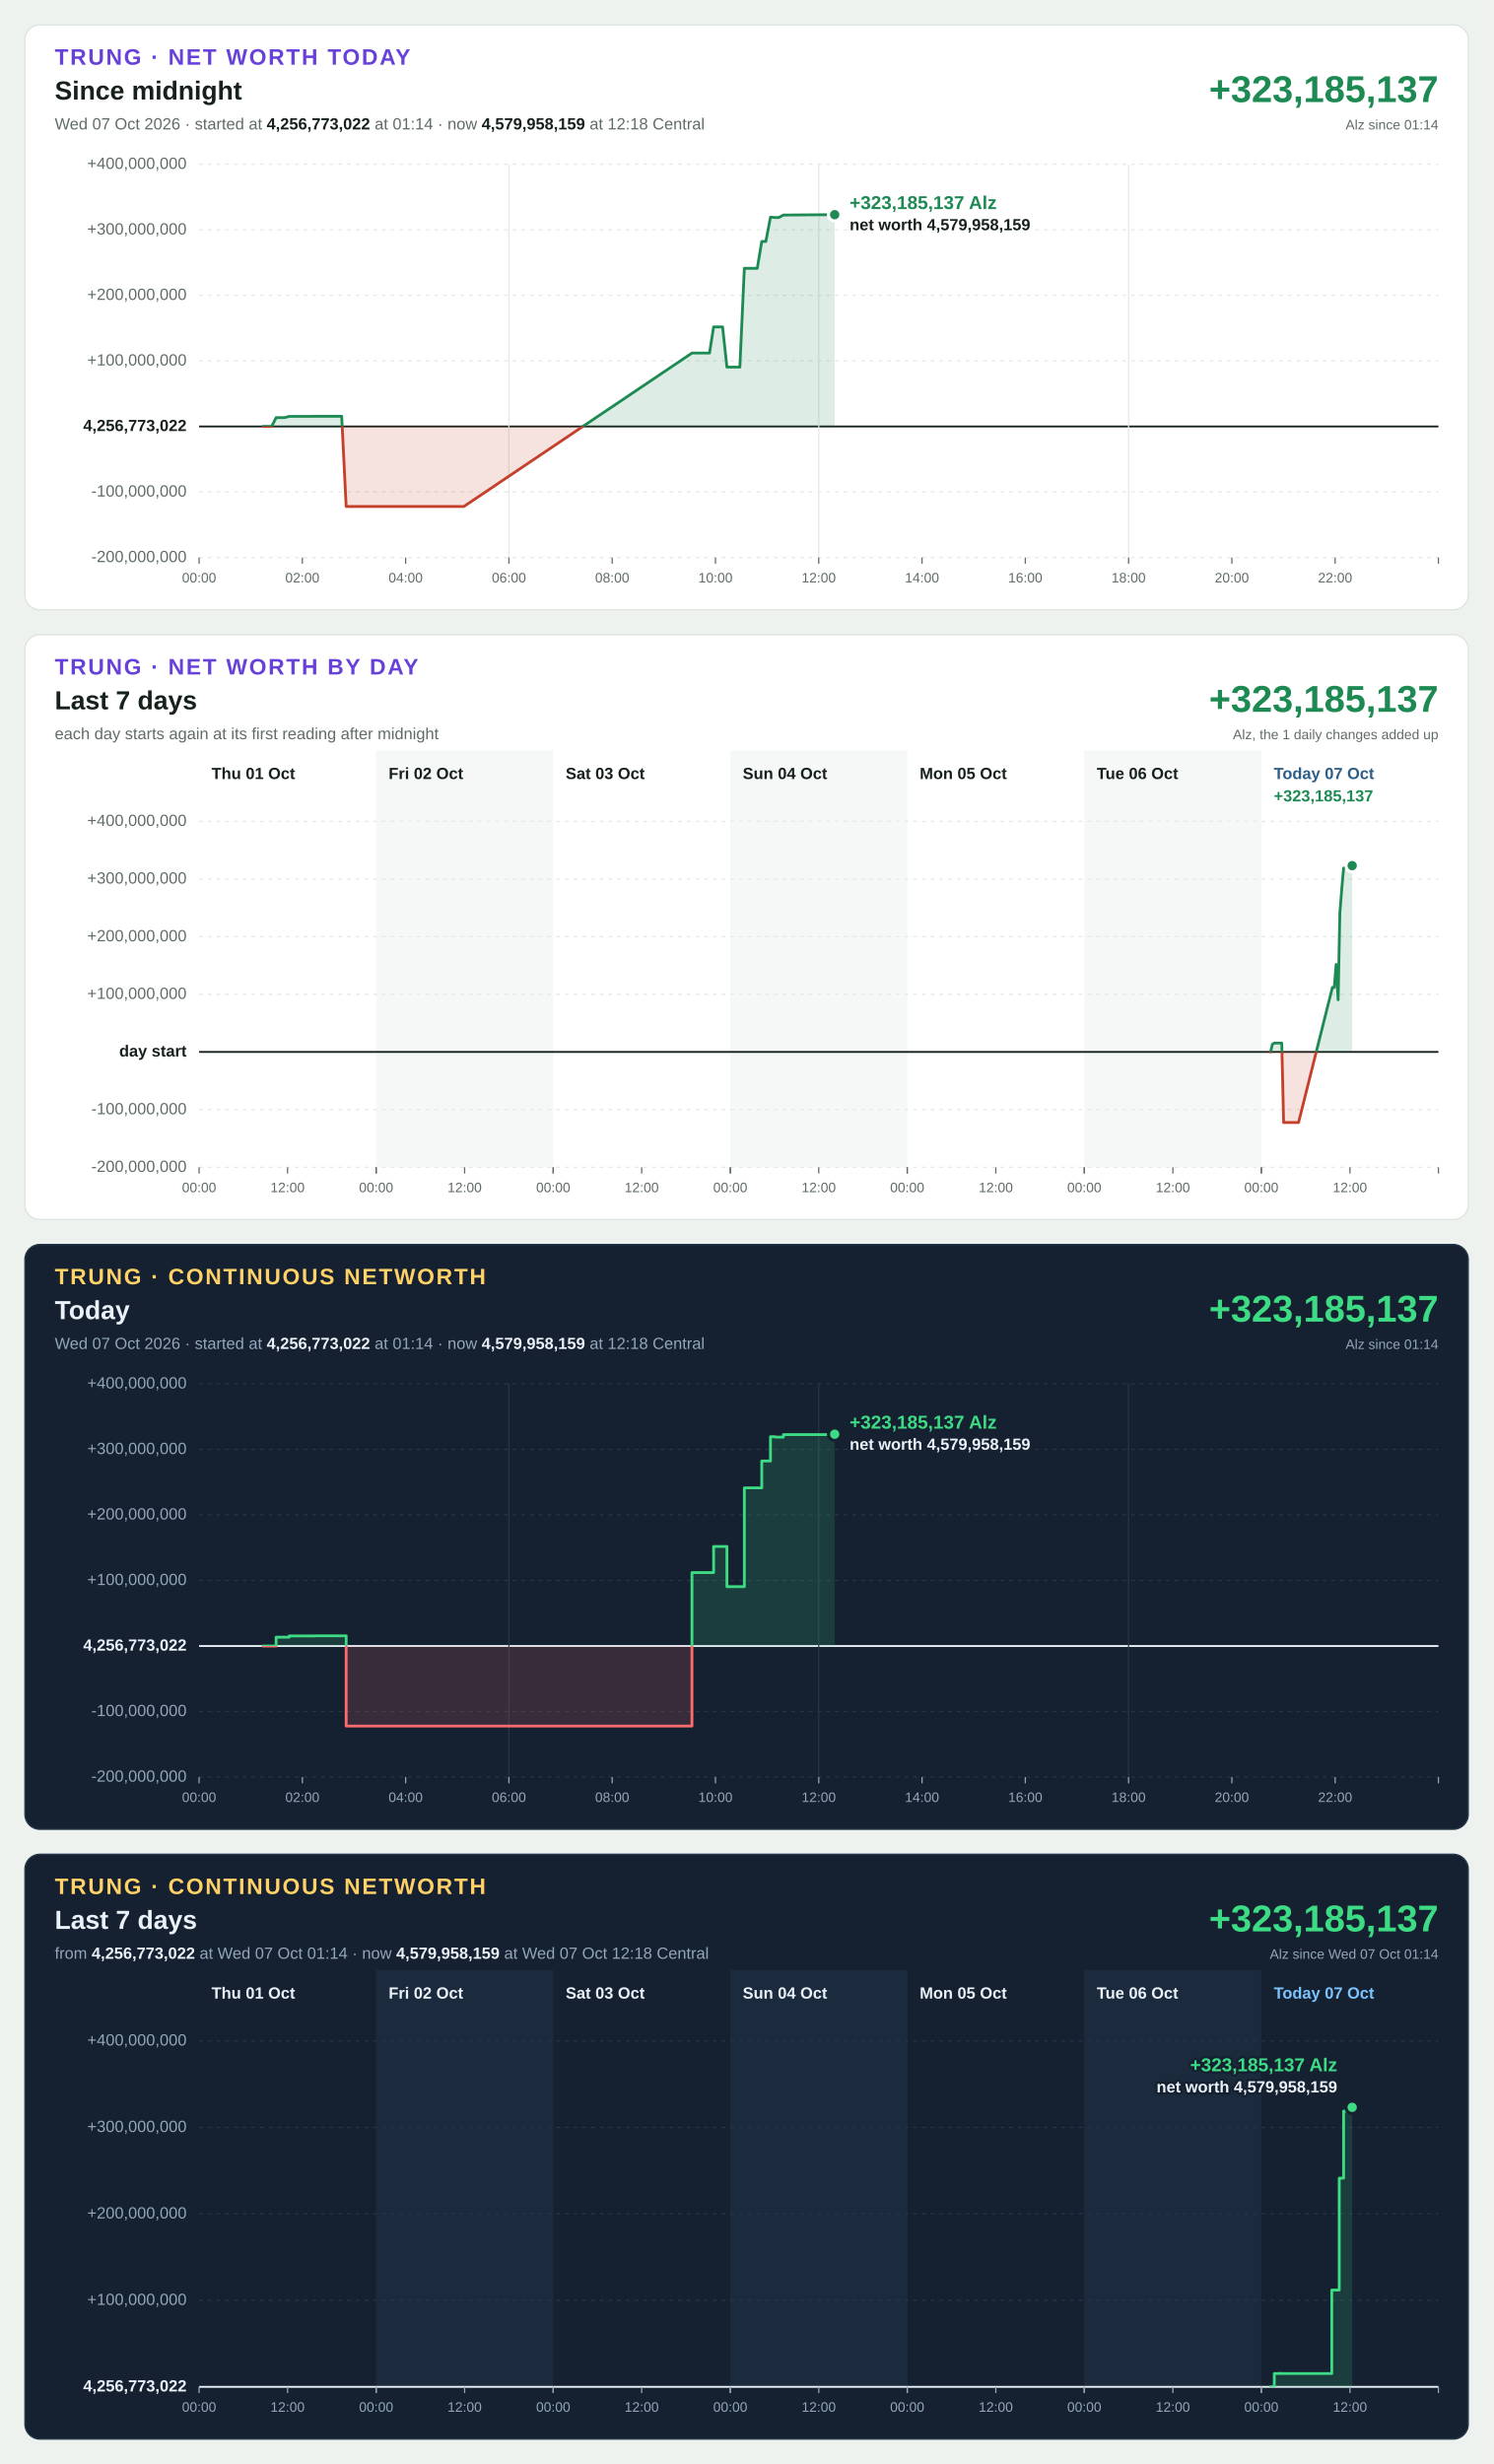
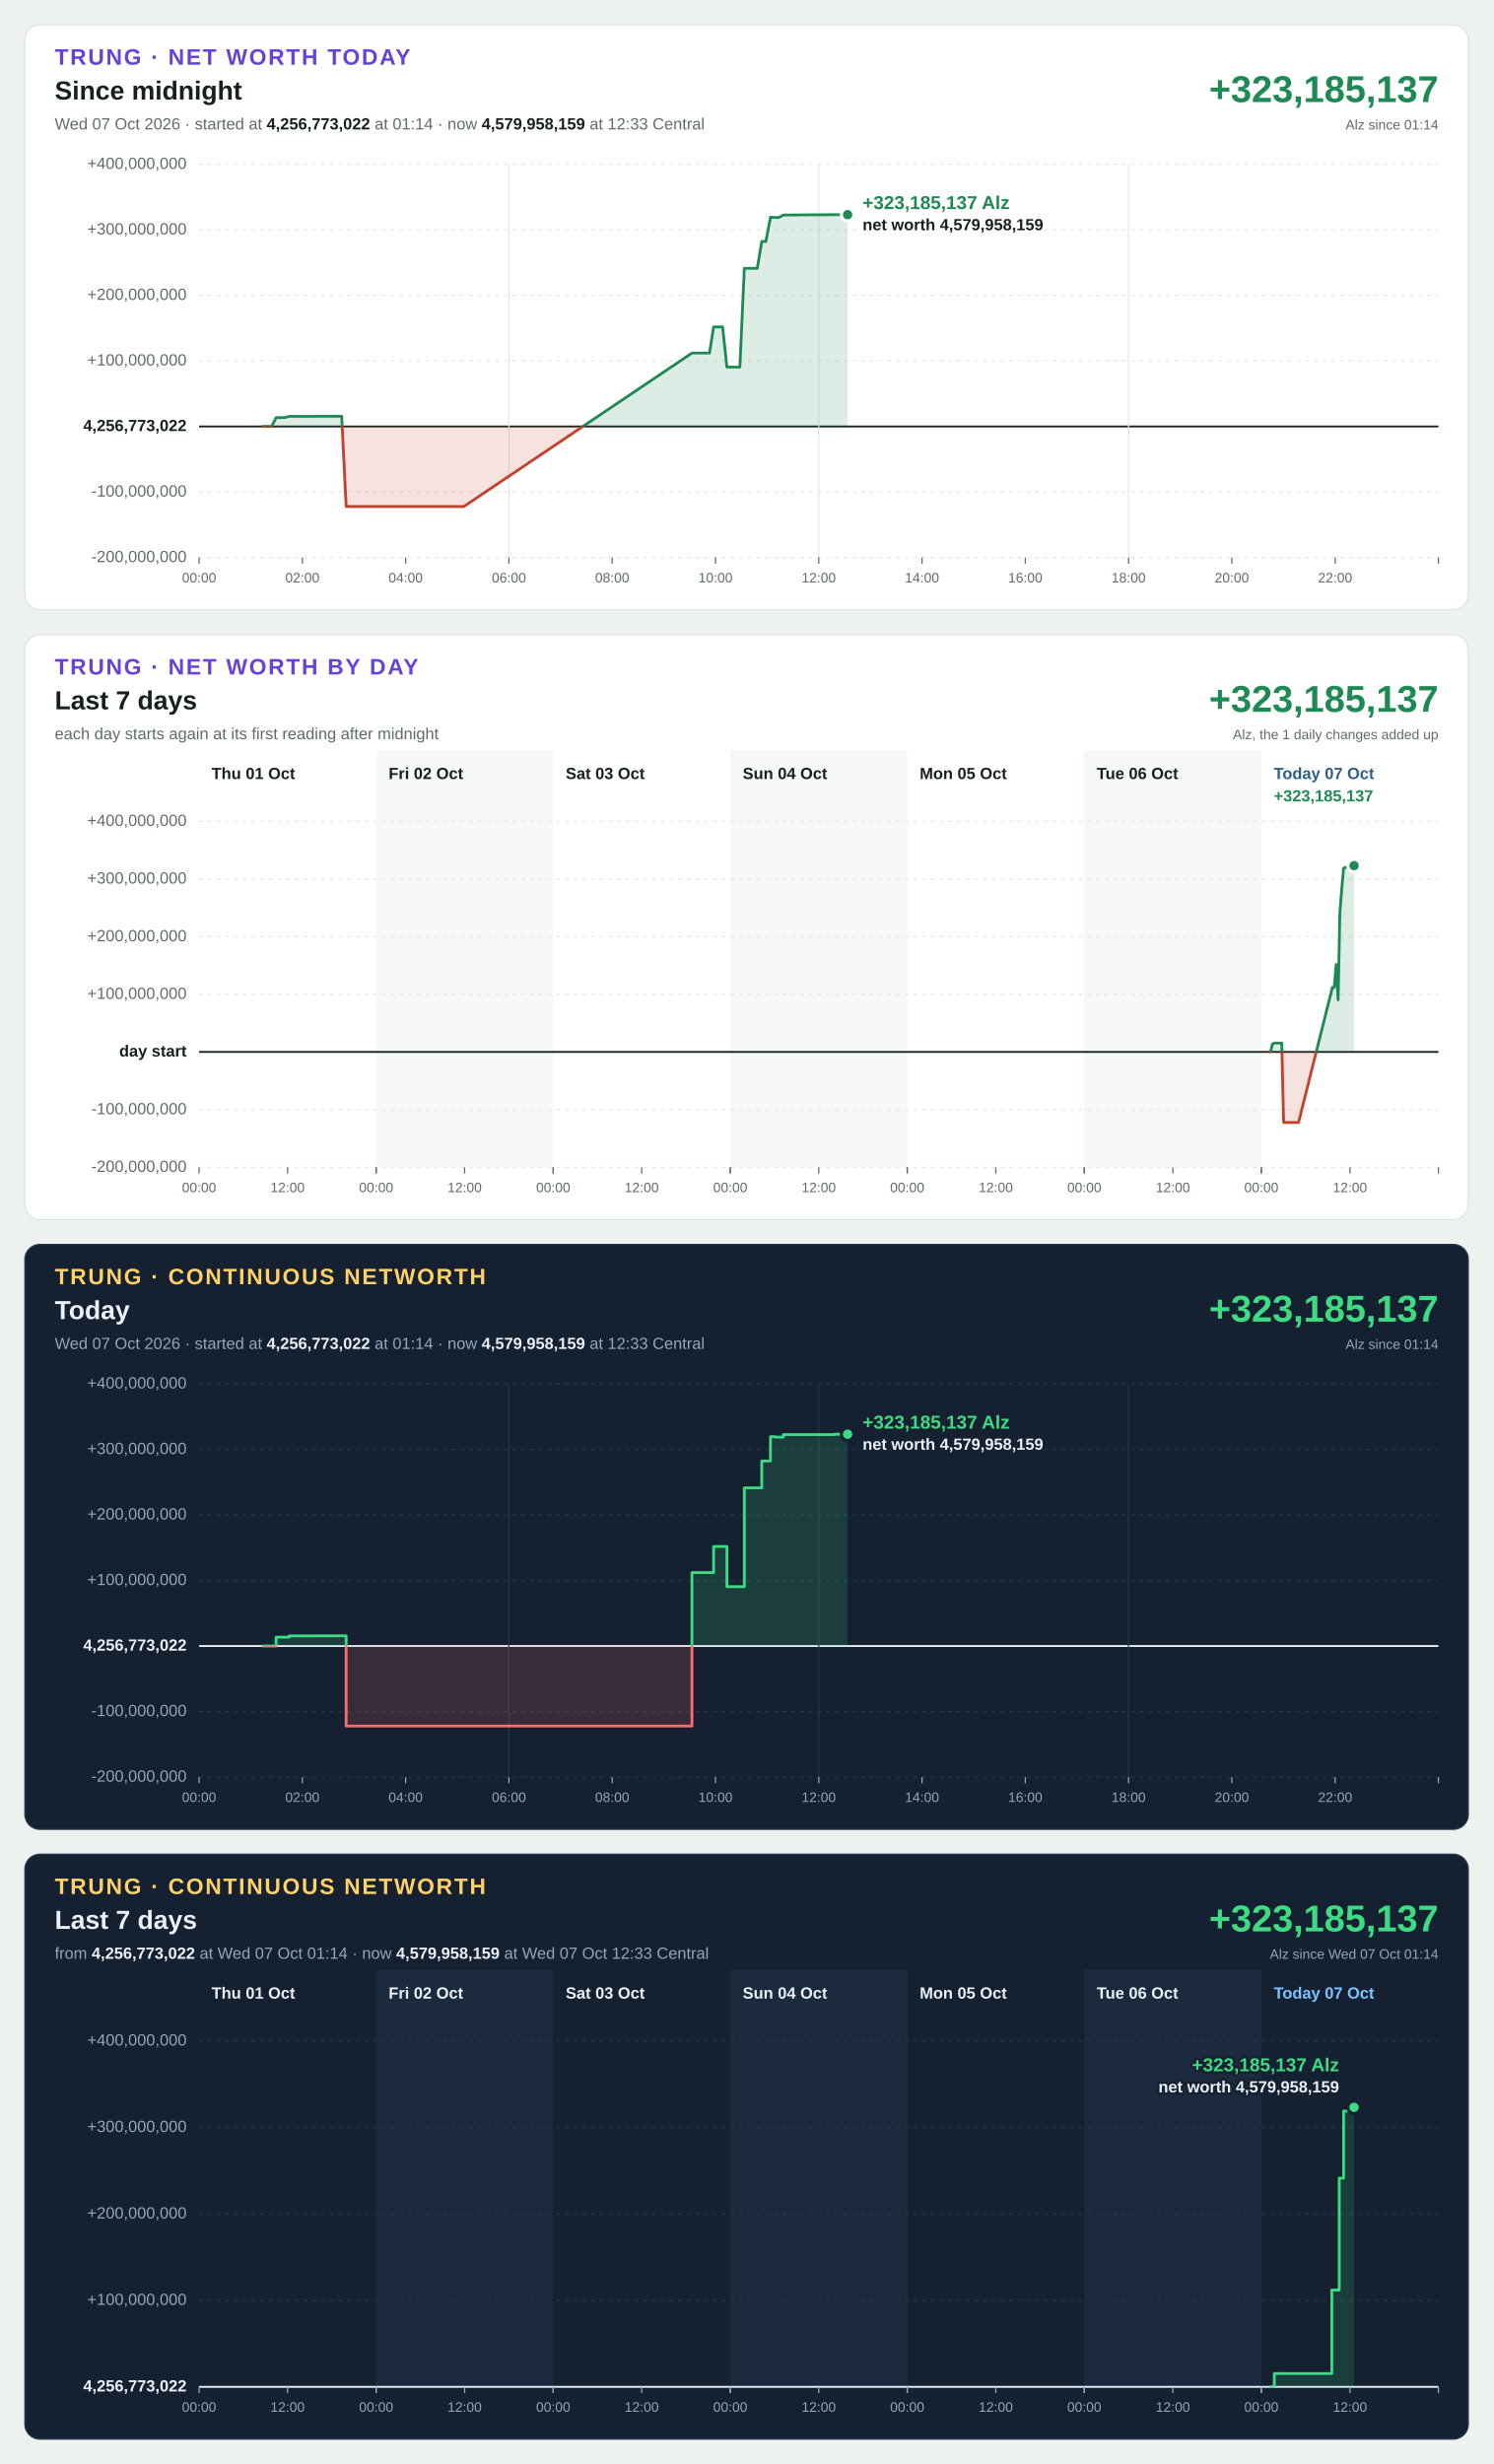
<svg xmlns="http://www.w3.org/2000/svg" width="1200" height="1980" viewBox="0 0 1200 1980" font-family="Segoe UI, Helvetica Neue, Arial, sans-serif" font-size="13" style="font-variant-numeric: tabular-nums">
  <rect width="1200" height="1980" fill="#eef2ef" />
  <g transform="translate(20,20)">
    <rect width="1160" height="470" rx="12" fill="#ffffff" stroke="#dbe3de" />
    <text x="24" y="32" font-size="18" font-weight="700" letter-spacing="1.4" fill="#6741d9">TRUNG · NET WORTH TODAY</text>
    <text x="24" y="60" font-size="21" font-weight="700" fill="#16211b">Since midnight</text>
-     <text x="24" y="84" fill="#5f6b65">Wed 07 Oct 2026 · started at <tspan font-weight="700" fill="#16211b">4,256,773,022</tspan> at 01:14 · now <tspan font-weight="700" fill="#16211b">4,579,958,159</tspan> at 12:18 Central</text>
+     <text x="24" y="84" fill="#5f6b65">Wed 07 Oct 2026 · started at <tspan font-weight="700" fill="#16211b">4,256,773,022</tspan> at 01:14 · now <tspan font-weight="700" fill="#16211b">4,579,958,159</tspan> at 12:33 Central</text>
    <text x="1136" y="62" font-size="30" font-weight="700" text-anchor="end" fill="#1d8a53">+323,185,137</text>
    <text x="1136" y="84" font-size="11" text-anchor="end" fill="#5f6b65">Alz since 01:14</text>
    <line x1="140" x2="1136" y1="428.0" y2="428.0" stroke="#e3e9e5" stroke-width="1" stroke-dasharray="3 4" />
    <text x="130" y="428.0" text-anchor="end" dominant-baseline="middle" font-weight="400" fill="#5f6b65">-200,000,000</text>
    <line x1="140" x2="1136" y1="375.3" y2="375.3" stroke="#e3e9e5" stroke-width="1" stroke-dasharray="3 4" />
    <text x="130" y="375.3" text-anchor="end" dominant-baseline="middle" font-weight="400" fill="#5f6b65">-100,000,000</text>
    <line x1="140" x2="1136" y1="322.7" y2="322.7" stroke="#16211b" stroke-width="1.5" />
    <text x="130" y="322.7" text-anchor="end" dominant-baseline="middle" font-weight="700" fill="#16211b">4,256,773,022</text>
    <line x1="140" x2="1136" y1="270.0" y2="270.0" stroke="#e3e9e5" stroke-width="1" stroke-dasharray="3 4" />
    <text x="130" y="270.0" text-anchor="end" dominant-baseline="middle" font-weight="400" fill="#5f6b65">+100,000,000</text>
    <line x1="140" x2="1136" y1="217.3" y2="217.3" stroke="#e3e9e5" stroke-width="1" stroke-dasharray="3 4" />
    <text x="130" y="217.3" text-anchor="end" dominant-baseline="middle" font-weight="400" fill="#5f6b65">+200,000,000</text>
    <line x1="140" x2="1136" y1="164.7" y2="164.7" stroke="#e3e9e5" stroke-width="1" stroke-dasharray="3 4" />
    <text x="130" y="164.7" text-anchor="end" dominant-baseline="middle" font-weight="400" fill="#5f6b65">+300,000,000</text>
    <line x1="140" x2="1136" y1="112.0" y2="112.0" stroke="#e3e9e5" stroke-width="1" stroke-dasharray="3 4" />
    <text x="130" y="112.0" text-anchor="end" dominant-baseline="middle" font-weight="400" fill="#5f6b65">+400,000,000</text>
    <line x1="140.0" x2="140.0" y1="428" y2="433" stroke="#5f6b65" stroke-width="1" />
    <text x="140.0" y="448" font-size="11" text-anchor="middle" fill="#5f6b65">00:00</text>
    <line x1="223.0" x2="223.0" y1="428" y2="433" stroke="#5f6b65" stroke-width="1" />
    <text x="223.0" y="448" font-size="11" text-anchor="middle" fill="#5f6b65">02:00</text>
    <line x1="306.0" x2="306.0" y1="428" y2="433" stroke="#5f6b65" stroke-width="1" />
    <text x="306.0" y="448" font-size="11" text-anchor="middle" fill="#5f6b65">04:00</text>
    <line x1="389.0" x2="389.0" y1="112" y2="428" stroke="#e3e9e5" stroke-width="1" />
    <line x1="389.0" x2="389.0" y1="428" y2="433" stroke="#5f6b65" stroke-width="1" />
    <text x="389.0" y="448" font-size="11" text-anchor="middle" fill="#5f6b65">06:00</text>
    <line x1="472.0" x2="472.0" y1="428" y2="433" stroke="#5f6b65" stroke-width="1" />
    <text x="472.0" y="448" font-size="11" text-anchor="middle" fill="#5f6b65">08:00</text>
    <line x1="555.0" x2="555.0" y1="428" y2="433" stroke="#5f6b65" stroke-width="1" />
    <text x="555.0" y="448" font-size="11" text-anchor="middle" fill="#5f6b65">10:00</text>
    <line x1="638.0" x2="638.0" y1="112" y2="428" stroke="#e3e9e5" stroke-width="1" />
    <line x1="638.0" x2="638.0" y1="428" y2="433" stroke="#5f6b65" stroke-width="1" />
    <text x="638.0" y="448" font-size="11" text-anchor="middle" fill="#5f6b65">12:00</text>
    <line x1="721.0" x2="721.0" y1="428" y2="433" stroke="#5f6b65" stroke-width="1" />
    <text x="721.0" y="448" font-size="11" text-anchor="middle" fill="#5f6b65">14:00</text>
    <line x1="804.0" x2="804.0" y1="428" y2="433" stroke="#5f6b65" stroke-width="1" />
    <text x="804.0" y="448" font-size="11" text-anchor="middle" fill="#5f6b65">16:00</text>
    <line x1="887.0" x2="887.0" y1="112" y2="428" stroke="#e3e9e5" stroke-width="1" />
    <line x1="887.0" x2="887.0" y1="428" y2="433" stroke="#5f6b65" stroke-width="1" />
    <text x="887.0" y="448" font-size="11" text-anchor="middle" fill="#5f6b65">18:00</text>
    <line x1="970.0" x2="970.0" y1="428" y2="433" stroke="#5f6b65" stroke-width="1" />
    <text x="970.0" y="448" font-size="11" text-anchor="middle" fill="#5f6b65">20:00</text>
    <line x1="1053.0" x2="1053.0" y1="428" y2="433" stroke="#5f6b65" stroke-width="1" />
    <text x="1053.0" y="448" font-size="11" text-anchor="middle" fill="#5f6b65">22:00</text>
    <line x1="1136.0" x2="1136.0" y1="428" y2="433" stroke="#5f6b65" stroke-width="1" />
    <defs>
-       <path id="shape-today" d="M191.4 322.7L191.4 322.7L194.9 322.7L198.3 322.7L201.9 315.6L205.5 315.6L208.8 315.6L212.4 314.6L216.0 314.6L219.4 314.6L223.0 314.6L226.7 314.6L229.8 314.6L233.4 314.5L237.0 314.5L240.4 314.5L244.1 314.5L247.7 314.5L250.9 314.5L254.6 314.5L258.2 387.0L261.3 387.0L265.0 387.0L268.7 387.0L271.9 387.0L275.4 387.0L279.0 387.0L282.4 387.0L286.2 387.0L289.8 387.0L293.0 387.0L296.7 387.0L300.3 387.0L303.5 387.0L307.2 387.0L310.8 387.0L314.0 387.0L317.7 387.0L321.3 387.0L324.5 387.0L328.0 387.0L331.7 387.0L335.2 387.0L338.9 387.0L342.5 387.0L345.7 387.0L349.2 387.0L352.8 387.0L536.1 263.7L539.7 263.7L543.0 263.7L546.6 263.7L550.2 263.7L553.5 242.7L557.2 242.7L560.7 242.7L564.2 275.0L567.9 275.0L571.5 275.0L574.6 275.0L578.2 195.6L581.8 195.6L585.0 195.6L588.6 195.6L592.2 174.0L595.5 174.0L599.2 154.5L602.8 154.8L605.9 154.8L609.6 152.8L650.8 152.5L650.8 322.7Z" />
-       <path id="line-today" d="M191.4 322.7L194.9 322.7L198.3 322.7L201.9 315.6L205.5 315.6L208.8 315.6L212.4 314.6L216.0 314.6L219.4 314.6L223.0 314.6L226.7 314.6L229.8 314.6L233.4 314.5L237.0 314.5L240.4 314.5L244.1 314.5L247.7 314.5L250.9 314.5L254.6 314.5L258.2 387.0L261.3 387.0L265.0 387.0L268.7 387.0L271.9 387.0L275.4 387.0L279.0 387.0L282.4 387.0L286.2 387.0L289.8 387.0L293.0 387.0L296.7 387.0L300.3 387.0L303.5 387.0L307.2 387.0L310.8 387.0L314.0 387.0L317.7 387.0L321.3 387.0L324.5 387.0L328.0 387.0L331.7 387.0L335.2 387.0L338.9 387.0L342.5 387.0L345.7 387.0L349.2 387.0L352.8 387.0L536.1 263.7L539.7 263.7L543.0 263.7L546.6 263.7L550.2 263.7L553.5 242.7L557.2 242.7L560.7 242.7L564.2 275.0L567.9 275.0L571.5 275.0L574.6 275.0L578.2 195.6L581.8 195.6L585.0 195.6L588.6 195.6L592.2 174.0L595.5 174.0L599.2 154.5L602.8 154.8L605.9 154.8L609.6 152.8L650.8 152.5" />
+       <path id="shape-today" d="M191.4 322.7L191.4 322.7L194.9 322.7L198.3 322.7L201.9 315.6L205.5 315.6L208.8 315.6L212.4 314.6L216.0 314.6L219.4 314.6L223.0 314.6L226.7 314.6L229.8 314.6L233.4 314.5L237.0 314.5L240.4 314.5L244.1 314.5L247.7 314.5L250.9 314.5L254.6 314.5L258.2 387.0L261.3 387.0L265.0 387.0L268.7 387.0L271.9 387.0L275.4 387.0L279.0 387.0L282.4 387.0L286.2 387.0L289.8 387.0L293.0 387.0L296.7 387.0L300.3 387.0L303.5 387.0L307.2 387.0L310.8 387.0L314.0 387.0L317.7 387.0L321.3 387.0L324.5 387.0L328.0 387.0L331.7 387.0L335.2 387.0L338.9 387.0L342.5 387.0L345.7 387.0L349.2 387.0L352.8 387.0L536.1 263.7L539.7 263.7L543.0 263.7L546.6 263.7L550.2 263.7L553.5 242.7L557.2 242.7L560.7 242.7L564.2 275.0L567.9 275.0L571.5 275.0L574.6 275.0L578.2 195.6L581.8 195.6L585.0 195.6L588.6 195.6L592.2 174.0L595.5 174.0L599.2 154.5L602.8 154.8L605.9 154.8L609.6 152.8L650.8 152.5L654.4 152.5L657.9 152.5L661.2 152.5L661.2 322.7Z" />
+       <path id="line-today" d="M191.4 322.7L194.9 322.7L198.3 322.7L201.9 315.6L205.5 315.6L208.8 315.6L212.4 314.6L216.0 314.6L219.4 314.6L223.0 314.6L226.7 314.6L229.8 314.6L233.4 314.5L237.0 314.5L240.4 314.5L244.1 314.5L247.7 314.5L250.9 314.5L254.6 314.5L258.2 387.0L261.3 387.0L265.0 387.0L268.7 387.0L271.9 387.0L275.4 387.0L279.0 387.0L282.4 387.0L286.2 387.0L289.8 387.0L293.0 387.0L296.7 387.0L300.3 387.0L303.5 387.0L307.2 387.0L310.8 387.0L314.0 387.0L317.7 387.0L321.3 387.0L324.5 387.0L328.0 387.0L331.7 387.0L335.2 387.0L338.9 387.0L342.5 387.0L345.7 387.0L349.2 387.0L352.8 387.0L536.1 263.7L539.7 263.7L543.0 263.7L546.6 263.7L550.2 263.7L553.5 242.7L557.2 242.7L560.7 242.7L564.2 275.0L567.9 275.0L571.5 275.0L574.6 275.0L578.2 195.6L581.8 195.6L585.0 195.6L588.6 195.6L592.2 174.0L595.5 174.0L599.2 154.5L602.8 154.8L605.9 154.8L609.6 152.8L650.8 152.5L654.4 152.5L657.9 152.5L661.2 152.5" />
      <clipPath id="up-today">
        <rect x="140" y="112" width="996" height="210.7" />
      </clipPath>
      <clipPath id="down-today">
        <rect x="140" y="322.7" width="996" height="105.3" />
      </clipPath>
    </defs>
    <use href="#shape-today" fill="#1d8a53" fill-opacity="0.15" clip-path="url(#up-today)" />
    <use href="#line-today" fill="none" stroke="#1d8a53" stroke-width="2.25" stroke-linejoin="round" stroke-linecap="round" clip-path="url(#up-today)" />
    <use href="#shape-today" fill="#c4402b" fill-opacity="0.15" clip-path="url(#down-today)" />
    <use href="#line-today" fill="none" stroke="#c4402b" stroke-width="2.25" stroke-linejoin="round" stroke-linecap="round" clip-path="url(#down-today)" />
-     <circle cx="650.8" cy="152.5" r="5" fill="#1d8a53" stroke="#ffffff" stroke-width="2.5" />
-     <text x="662.8" y="148.0" text-anchor="start" font-size="15" font-weight="700" fill="#1d8a53" stroke="#ffffff" stroke-width="4" stroke-linejoin="round" paint-order="stroke">+323,185,137 Alz</text>
-     <text x="662.8" y="165.0" text-anchor="start" font-size="13" font-weight="600" fill="#16211b" stroke="#ffffff" stroke-width="4" stroke-linejoin="round" paint-order="stroke">net worth 4,579,958,159</text>
+     <circle cx="661.2" cy="152.5" r="5" fill="#1d8a53" stroke="#ffffff" stroke-width="2.5" />
+     <text x="673.2" y="148.0" text-anchor="start" font-size="15" font-weight="700" fill="#1d8a53" stroke="#ffffff" stroke-width="4" stroke-linejoin="round" paint-order="stroke">+323,185,137 Alz</text>
+     <text x="673.2" y="165.0" text-anchor="start" font-size="13" font-weight="600" fill="#16211b" stroke="#ffffff" stroke-width="4" stroke-linejoin="round" paint-order="stroke">net worth 4,579,958,159</text>
  </g>
  <g transform="translate(20,510)">
    <rect width="1160" height="470" rx="12" fill="#ffffff" stroke="#dbe3de" />
    <text x="24" y="32" font-size="18" font-weight="700" letter-spacing="1.4" fill="#6741d9">TRUNG · NET WORTH BY DAY</text>
    <text x="24" y="60" font-size="21" font-weight="700" fill="#16211b">Last 7 days</text>
    <text x="24" y="84" fill="#5f6b65">each day starts again at its first reading after midnight</text>
    <text x="1136" y="62" font-size="30" font-weight="700" text-anchor="end" fill="#1d8a53">+323,185,137</text>
    <text x="1136" y="84" font-size="11" text-anchor="end" fill="#5f6b65">Alz, the 1 daily changes added up</text>
    <rect x="282.3" y="93" width="142.3" height="335" fill="#f5f8f6" />
    <rect x="566.9" y="93" width="142.3" height="335" fill="#f5f8f6" />
    <rect x="851.4" y="93" width="142.3" height="335" fill="#f5f8f6" />
    <line x1="140" x2="1136" y1="428.0" y2="428.0" stroke="#e3e9e5" stroke-width="1" stroke-dasharray="3 4" />
    <text x="130" y="428.0" text-anchor="end" dominant-baseline="middle" font-weight="400" fill="#5f6b65">-200,000,000</text>
    <line x1="140" x2="1136" y1="381.7" y2="381.7" stroke="#e3e9e5" stroke-width="1" stroke-dasharray="3 4" />
    <text x="130" y="381.7" text-anchor="end" dominant-baseline="middle" font-weight="400" fill="#5f6b65">-100,000,000</text>
    <line x1="140" x2="1136" y1="335.3" y2="335.3" stroke="#16211b" stroke-width="1.5" />
    <text x="130" y="335.3" text-anchor="end" dominant-baseline="middle" font-weight="700" fill="#16211b">day start</text>
    <line x1="140" x2="1136" y1="289.0" y2="289.0" stroke="#e3e9e5" stroke-width="1" stroke-dasharray="3 4" />
    <text x="130" y="289.0" text-anchor="end" dominant-baseline="middle" font-weight="400" fill="#5f6b65">+100,000,000</text>
    <line x1="140" x2="1136" y1="242.7" y2="242.7" stroke="#e3e9e5" stroke-width="1" stroke-dasharray="3 4" />
    <text x="130" y="242.7" text-anchor="end" dominant-baseline="middle" font-weight="400" fill="#5f6b65">+200,000,000</text>
    <line x1="140" x2="1136" y1="196.3" y2="196.3" stroke="#e3e9e5" stroke-width="1" stroke-dasharray="3 4" />
    <text x="130" y="196.3" text-anchor="end" dominant-baseline="middle" font-weight="400" fill="#5f6b65">+300,000,000</text>
    <line x1="140" x2="1136" y1="150.0" y2="150.0" stroke="#e3e9e5" stroke-width="1" stroke-dasharray="3 4" />
    <text x="130" y="150.0" text-anchor="end" dominant-baseline="middle" font-weight="400" fill="#5f6b65">+400,000,000</text>
    <text x="150.0" y="116" font-weight="700" fill="#16211b">Thu 01 Oct</text>
    <line x1="140.0" x2="140.0" y1="428" y2="433" stroke="#5f6b65" stroke-width="1" />
    <text x="140.0" y="448" font-size="11" text-anchor="middle" fill="#5f6b65">00:00</text>
    <line x1="211.1" x2="211.1" y1="428" y2="433" stroke="#5f6b65" stroke-width="1" />
    <text x="211.1" y="448" font-size="11" text-anchor="middle" fill="#5f6b65">12:00</text>
    <line x1="282.3" x2="282.3" y1="428" y2="433" stroke="#5f6b65" stroke-width="1" />
    <text x="292.3" y="116" font-weight="700" fill="#16211b">Fri 02 Oct</text>
    <line x1="282.3" x2="282.3" y1="428" y2="433" stroke="#5f6b65" stroke-width="1" />
    <text x="282.3" y="448" font-size="11" text-anchor="middle" fill="#5f6b65">00:00</text>
    <line x1="353.4" x2="353.4" y1="428" y2="433" stroke="#5f6b65" stroke-width="1" />
    <text x="353.4" y="448" font-size="11" text-anchor="middle" fill="#5f6b65">12:00</text>
    <line x1="424.6" x2="424.6" y1="428" y2="433" stroke="#5f6b65" stroke-width="1" />
    <text x="434.6" y="116" font-weight="700" fill="#16211b">Sat 03 Oct</text>
    <line x1="424.6" x2="424.6" y1="428" y2="433" stroke="#5f6b65" stroke-width="1" />
    <text x="424.6" y="448" font-size="11" text-anchor="middle" fill="#5f6b65">00:00</text>
    <line x1="495.7" x2="495.7" y1="428" y2="433" stroke="#5f6b65" stroke-width="1" />
    <text x="495.7" y="448" font-size="11" text-anchor="middle" fill="#5f6b65">12:00</text>
    <line x1="566.9" x2="566.9" y1="428" y2="433" stroke="#5f6b65" stroke-width="1" />
    <text x="576.9" y="116" font-weight="700" fill="#16211b">Sun 04 Oct</text>
    <line x1="566.9" x2="566.9" y1="428" y2="433" stroke="#5f6b65" stroke-width="1" />
    <text x="566.9" y="448" font-size="11" text-anchor="middle" fill="#5f6b65">00:00</text>
    <line x1="638.0" x2="638.0" y1="428" y2="433" stroke="#5f6b65" stroke-width="1" />
    <text x="638.0" y="448" font-size="11" text-anchor="middle" fill="#5f6b65">12:00</text>
    <line x1="709.1" x2="709.1" y1="428" y2="433" stroke="#5f6b65" stroke-width="1" />
    <text x="719.1" y="116" font-weight="700" fill="#16211b">Mon 05 Oct</text>
    <line x1="709.1" x2="709.1" y1="428" y2="433" stroke="#5f6b65" stroke-width="1" />
    <text x="709.1" y="448" font-size="11" text-anchor="middle" fill="#5f6b65">00:00</text>
    <line x1="780.3" x2="780.3" y1="428" y2="433" stroke="#5f6b65" stroke-width="1" />
    <text x="780.3" y="448" font-size="11" text-anchor="middle" fill="#5f6b65">12:00</text>
    <line x1="851.4" x2="851.4" y1="428" y2="433" stroke="#5f6b65" stroke-width="1" />
    <text x="861.4" y="116" font-weight="700" fill="#16211b">Tue 06 Oct</text>
    <line x1="851.4" x2="851.4" y1="428" y2="433" stroke="#5f6b65" stroke-width="1" />
    <text x="851.4" y="448" font-size="11" text-anchor="middle" fill="#5f6b65">00:00</text>
    <line x1="922.6" x2="922.6" y1="428" y2="433" stroke="#5f6b65" stroke-width="1" />
    <text x="922.6" y="448" font-size="11" text-anchor="middle" fill="#5f6b65">12:00</text>
    <line x1="993.7" x2="993.7" y1="428" y2="433" stroke="#5f6b65" stroke-width="1" />
    <text x="1003.7" y="116" font-weight="700" fill="#2b5d87">Today 07 Oct</text>
    <line x1="993.7" x2="993.7" y1="428" y2="433" stroke="#5f6b65" stroke-width="1" />
    <text x="993.7" y="448" font-size="11" text-anchor="middle" fill="#5f6b65">00:00</text>
    <line x1="1064.9" x2="1064.9" y1="428" y2="433" stroke="#5f6b65" stroke-width="1" />
    <text x="1064.9" y="448" font-size="11" text-anchor="middle" fill="#5f6b65">12:00</text>
    <line x1="1136.0" x2="1136.0" y1="428" y2="433" stroke="#5f6b65" stroke-width="1" />
    <text x="1003.7" y="134" font-weight="700" fill="#1d8a53">+323,185,137</text>
    <defs>
-       <path id="shape-day6" d="M1001.1 335.3L1001.1 335.3L1002.6 329.1L1004.1 328.2L1005.6 328.2L1007.1 328.2L1008.6 328.2L1010.1 328.2L1011.6 392.0L1013.1 392.0L1014.6 392.0L1016.1 392.0L1017.6 392.0L1019.1 392.0L1020.6 392.0L1022.1 392.0L1023.6 392.0L1050.8 283.5L1052.3 283.5L1053.8 265.0L1055.4 293.4L1056.8 223.5L1058.3 204.6L1059.8 187.6L1066.7 185.6L1066.7 335.3Z" />
-       <path id="line-day6" d="M1001.1 335.3L1002.6 329.1L1004.1 328.2L1005.6 328.2L1007.1 328.2L1008.6 328.2L1010.1 328.2L1011.6 392.0L1013.1 392.0L1014.6 392.0L1016.1 392.0L1017.6 392.0L1019.1 392.0L1020.6 392.0L1022.1 392.0L1023.6 392.0L1050.8 283.5L1052.3 283.5L1053.8 265.0L1055.4 293.4L1056.8 223.5L1058.3 204.6L1059.8 187.6L1066.7 185.6" />
+       <path id="shape-day6" d="M1001.1 335.3L1001.1 335.3L1002.6 329.1L1004.1 328.2L1005.6 328.2L1007.1 328.2L1008.6 328.2L1010.1 328.2L1011.6 392.0L1013.1 392.0L1014.6 392.0L1016.1 392.0L1017.6 392.0L1019.1 392.0L1020.6 392.0L1022.1 392.0L1023.6 392.0L1050.8 283.5L1052.3 283.5L1053.8 265.0L1055.4 293.4L1056.8 223.5L1058.3 204.6L1059.8 187.6L1066.7 185.6L1068.2 185.6L1068.2 335.3Z" />
+       <path id="line-day6" d="M1001.1 335.3L1002.6 329.1L1004.1 328.2L1005.6 328.2L1007.1 328.2L1008.6 328.2L1010.1 328.2L1011.6 392.0L1013.1 392.0L1014.6 392.0L1016.1 392.0L1017.6 392.0L1019.1 392.0L1020.6 392.0L1022.1 392.0L1023.6 392.0L1050.8 283.5L1052.3 283.5L1053.8 265.0L1055.4 293.4L1056.8 223.5L1058.3 204.6L1059.8 187.6L1066.7 185.6L1068.2 185.6" />
      <clipPath id="up-day6">
        <rect x="140" y="150" width="996" height="185.3" />
      </clipPath>
      <clipPath id="down-day6">
        <rect x="140" y="335.3" width="996" height="92.7" />
      </clipPath>
    </defs>
    <use href="#shape-day6" fill="#1d8a53" fill-opacity="0.15" clip-path="url(#up-day6)" />
    <use href="#line-day6" fill="none" stroke="#1d8a53" stroke-width="2.25" stroke-linejoin="round" stroke-linecap="round" clip-path="url(#up-day6)" />
    <use href="#shape-day6" fill="#c4402b" fill-opacity="0.15" clip-path="url(#down-day6)" />
    <use href="#line-day6" fill="none" stroke="#c4402b" stroke-width="2.25" stroke-linejoin="round" stroke-linecap="round" clip-path="url(#down-day6)" />
-     <circle cx="1066.7" cy="185.6" r="5" fill="#1d8a53" stroke="#ffffff" stroke-width="2.5" />
+     <circle cx="1068.2" cy="185.6" r="5" fill="#1d8a53" stroke="#ffffff" stroke-width="2.5" />
  </g>
  <g transform="translate(20,1000)">
    <rect width="1160" height="470" rx="12" fill="#152131" stroke="#24364a" />
    <text x="24" y="32" font-size="18" font-weight="700" letter-spacing="1.4" fill="#ffd166">TRUNG · CONTINUOUS NETWORTH</text>
    <text x="24" y="60" font-size="21" font-weight="700" fill="#eaf1f8">Today</text>
-     <text x="24" y="84" fill="#93a6ba">Wed 07 Oct 2026 · started at <tspan font-weight="700" fill="#eaf1f8">4,256,773,022</tspan> at 01:14 · now <tspan font-weight="700" fill="#eaf1f8">4,579,958,159</tspan> at 12:18 Central</text>
+     <text x="24" y="84" fill="#93a6ba">Wed 07 Oct 2026 · started at <tspan font-weight="700" fill="#eaf1f8">4,256,773,022</tspan> at 01:14 · now <tspan font-weight="700" fill="#eaf1f8">4,579,958,159</tspan> at 12:33 Central</text>
    <text x="1136" y="62" font-size="30" font-weight="700" text-anchor="end" fill="#3ddc84">+323,185,137</text>
    <text x="1136" y="84" font-size="11" text-anchor="end" fill="#93a6ba">Alz since 01:14</text>
    <line x1="140" x2="1136" y1="428.0" y2="428.0" stroke="#243548" stroke-width="1" stroke-dasharray="3 4" />
    <text x="130" y="428.0" text-anchor="end" dominant-baseline="middle" font-weight="400" fill="#93a6ba">-200,000,000</text>
    <line x1="140" x2="1136" y1="375.3" y2="375.3" stroke="#243548" stroke-width="1" stroke-dasharray="3 4" />
    <text x="130" y="375.3" text-anchor="end" dominant-baseline="middle" font-weight="400" fill="#93a6ba">-100,000,000</text>
    <line x1="140" x2="1136" y1="322.7" y2="322.7" stroke="#eaf1f8" stroke-width="1.5" />
    <text x="130" y="322.7" text-anchor="end" dominant-baseline="middle" font-weight="700" fill="#eaf1f8">4,256,773,022</text>
    <line x1="140" x2="1136" y1="270.0" y2="270.0" stroke="#243548" stroke-width="1" stroke-dasharray="3 4" />
    <text x="130" y="270.0" text-anchor="end" dominant-baseline="middle" font-weight="400" fill="#93a6ba">+100,000,000</text>
    <line x1="140" x2="1136" y1="217.3" y2="217.3" stroke="#243548" stroke-width="1" stroke-dasharray="3 4" />
    <text x="130" y="217.3" text-anchor="end" dominant-baseline="middle" font-weight="400" fill="#93a6ba">+200,000,000</text>
    <line x1="140" x2="1136" y1="164.7" y2="164.7" stroke="#243548" stroke-width="1" stroke-dasharray="3 4" />
    <text x="130" y="164.7" text-anchor="end" dominant-baseline="middle" font-weight="400" fill="#93a6ba">+300,000,000</text>
    <line x1="140" x2="1136" y1="112.0" y2="112.0" stroke="#243548" stroke-width="1" stroke-dasharray="3 4" />
    <text x="130" y="112.0" text-anchor="end" dominant-baseline="middle" font-weight="400" fill="#93a6ba">+400,000,000</text>
    <line x1="140.0" x2="140.0" y1="428" y2="433" stroke="#93a6ba" stroke-width="1" />
    <text x="140.0" y="448" font-size="11" text-anchor="middle" fill="#93a6ba">00:00</text>
    <line x1="223.0" x2="223.0" y1="428" y2="433" stroke="#93a6ba" stroke-width="1" />
    <text x="223.0" y="448" font-size="11" text-anchor="middle" fill="#93a6ba">02:00</text>
    <line x1="306.0" x2="306.0" y1="428" y2="433" stroke="#93a6ba" stroke-width="1" />
    <text x="306.0" y="448" font-size="11" text-anchor="middle" fill="#93a6ba">04:00</text>
    <line x1="389.0" x2="389.0" y1="112" y2="428" stroke="#243548" stroke-width="1" />
    <line x1="389.0" x2="389.0" y1="428" y2="433" stroke="#93a6ba" stroke-width="1" />
    <text x="389.0" y="448" font-size="11" text-anchor="middle" fill="#93a6ba">06:00</text>
    <line x1="472.0" x2="472.0" y1="428" y2="433" stroke="#93a6ba" stroke-width="1" />
    <text x="472.0" y="448" font-size="11" text-anchor="middle" fill="#93a6ba">08:00</text>
    <line x1="555.0" x2="555.0" y1="428" y2="433" stroke="#93a6ba" stroke-width="1" />
    <text x="555.0" y="448" font-size="11" text-anchor="middle" fill="#93a6ba">10:00</text>
    <line x1="638.0" x2="638.0" y1="112" y2="428" stroke="#243548" stroke-width="1" />
    <line x1="638.0" x2="638.0" y1="428" y2="433" stroke="#93a6ba" stroke-width="1" />
    <text x="638.0" y="448" font-size="11" text-anchor="middle" fill="#93a6ba">12:00</text>
    <line x1="721.0" x2="721.0" y1="428" y2="433" stroke="#93a6ba" stroke-width="1" />
    <text x="721.0" y="448" font-size="11" text-anchor="middle" fill="#93a6ba">14:00</text>
    <line x1="804.0" x2="804.0" y1="428" y2="433" stroke="#93a6ba" stroke-width="1" />
    <text x="804.0" y="448" font-size="11" text-anchor="middle" fill="#93a6ba">16:00</text>
    <line x1="887.0" x2="887.0" y1="112" y2="428" stroke="#243548" stroke-width="1" />
    <line x1="887.0" x2="887.0" y1="428" y2="433" stroke="#93a6ba" stroke-width="1" />
    <text x="887.0" y="448" font-size="11" text-anchor="middle" fill="#93a6ba">18:00</text>
    <line x1="970.0" x2="970.0" y1="428" y2="433" stroke="#93a6ba" stroke-width="1" />
    <text x="970.0" y="448" font-size="11" text-anchor="middle" fill="#93a6ba">20:00</text>
    <line x1="1053.0" x2="1053.0" y1="428" y2="433" stroke="#93a6ba" stroke-width="1" />
    <text x="1053.0" y="448" font-size="11" text-anchor="middle" fill="#93a6ba">22:00</text>
    <line x1="1136.0" x2="1136.0" y1="428" y2="433" stroke="#93a6ba" stroke-width="1" />
    <defs>
-       <path id="shape-flow-today" d="M191.4 322.7L191.4 322.7L201.9 322.7L201.9 315.6L205.5 315.6L205.5 315.6L212.4 315.6L212.4 314.6L216.0 314.6L216.0 314.6L219.4 314.6L219.4 314.6L223.0 314.6L223.0 314.6L229.8 314.6L229.8 314.6L233.4 314.6L233.4 314.5L237.0 314.5L237.0 314.5L240.4 314.5L240.4 314.5L247.7 314.5L247.7 314.5L250.9 314.5L250.9 314.5L254.6 314.5L254.6 314.5L258.2 314.5L258.2 387.0L536.1 387.0L536.1 263.7L553.5 263.7L553.5 242.7L564.2 242.7L564.2 275.0L578.2 275.0L578.2 195.6L592.2 195.6L592.2 174.0L599.2 174.0L599.2 154.5L602.8 154.5L602.8 154.8L609.6 154.8L609.6 152.8L650.8 152.8L650.8 152.5L650.8 322.7Z" />
-       <path id="line-flow-today" d="M191.4 322.7L201.9 322.7L201.9 315.6L205.5 315.6L205.5 315.6L212.4 315.6L212.4 314.6L216.0 314.6L216.0 314.6L219.4 314.6L219.4 314.6L223.0 314.6L223.0 314.6L229.8 314.6L229.8 314.6L233.4 314.6L233.4 314.5L237.0 314.5L237.0 314.5L240.4 314.5L240.4 314.5L247.7 314.5L247.7 314.5L250.9 314.5L250.9 314.5L254.6 314.5L254.6 314.5L258.2 314.5L258.2 387.0L536.1 387.0L536.1 263.7L553.5 263.7L553.5 242.7L564.2 242.7L564.2 275.0L578.2 275.0L578.2 195.6L592.2 195.6L592.2 174.0L599.2 174.0L599.2 154.5L602.8 154.5L602.8 154.8L609.6 154.8L609.6 152.8L650.8 152.8L650.8 152.5" />
+       <path id="shape-flow-today" d="M191.4 322.7L191.4 322.7L201.9 322.7L201.9 315.6L205.5 315.6L205.5 315.6L212.4 315.6L212.4 314.6L216.0 314.6L216.0 314.6L219.4 314.6L219.4 314.6L223.0 314.6L223.0 314.6L229.8 314.6L229.8 314.6L233.4 314.6L233.4 314.5L237.0 314.5L237.0 314.5L240.4 314.5L240.4 314.5L247.7 314.5L247.7 314.5L250.9 314.5L250.9 314.5L254.6 314.5L254.6 314.5L258.2 314.5L258.2 387.0L536.1 387.0L536.1 263.7L553.5 263.7L553.5 242.7L564.2 242.7L564.2 275.0L578.2 275.0L578.2 195.6L592.2 195.6L592.2 174.0L599.2 174.0L599.2 154.5L602.8 154.5L602.8 154.8L609.6 154.8L609.6 152.8L650.8 152.8L650.8 152.5L661.2 152.5L661.2 152.5L661.2 322.7Z" />
+       <path id="line-flow-today" d="M191.4 322.7L201.9 322.7L201.9 315.6L205.5 315.6L205.5 315.6L212.4 315.6L212.4 314.6L216.0 314.6L216.0 314.6L219.4 314.6L219.4 314.6L223.0 314.6L223.0 314.6L229.8 314.6L229.8 314.6L233.4 314.6L233.4 314.5L237.0 314.5L237.0 314.5L240.4 314.5L240.4 314.5L247.7 314.5L247.7 314.5L250.9 314.5L250.9 314.5L254.6 314.5L254.6 314.5L258.2 314.5L258.2 387.0L536.1 387.0L536.1 263.7L553.5 263.7L553.5 242.7L564.2 242.7L564.2 275.0L578.2 275.0L578.2 195.6L592.2 195.6L592.2 174.0L599.2 174.0L599.2 154.5L602.8 154.5L602.8 154.8L609.6 154.8L609.6 152.8L650.8 152.8L650.8 152.5L661.2 152.5L661.2 152.5" />
      <clipPath id="up-flow-today">
        <rect x="140" y="112" width="996" height="210.7" />
      </clipPath>
      <clipPath id="down-flow-today">
        <rect x="140" y="322.7" width="996" height="105.3" />
      </clipPath>
    </defs>
    <use href="#shape-flow-today" fill="#3ddc84" fill-opacity="0.15" clip-path="url(#up-flow-today)" />
    <use href="#line-flow-today" fill="none" stroke="#3ddc84" stroke-width="2.25" stroke-linejoin="round" stroke-linecap="round" clip-path="url(#up-flow-today)" />
    <use href="#shape-flow-today" fill="#ff6b6b" fill-opacity="0.15" clip-path="url(#down-flow-today)" />
    <use href="#line-flow-today" fill="none" stroke="#ff6b6b" stroke-width="2.25" stroke-linejoin="round" stroke-linecap="round" clip-path="url(#down-flow-today)" />
-     <circle cx="650.8" cy="152.5" r="5" fill="#3ddc84" stroke="#152131" stroke-width="2.5" />
-     <text x="662.8" y="148.0" text-anchor="start" font-size="15" font-weight="700" fill="#3ddc84" stroke="#152131" stroke-width="4" stroke-linejoin="round" paint-order="stroke">+323,185,137 Alz</text>
-     <text x="662.8" y="165.0" text-anchor="start" font-size="13" font-weight="600" fill="#eaf1f8" stroke="#152131" stroke-width="4" stroke-linejoin="round" paint-order="stroke">net worth 4,579,958,159</text>
+     <circle cx="661.2" cy="152.5" r="5" fill="#3ddc84" stroke="#152131" stroke-width="2.5" />
+     <text x="673.2" y="148.0" text-anchor="start" font-size="15" font-weight="700" fill="#3ddc84" stroke="#152131" stroke-width="4" stroke-linejoin="round" paint-order="stroke">+323,185,137 Alz</text>
+     <text x="673.2" y="165.0" text-anchor="start" font-size="13" font-weight="600" fill="#eaf1f8" stroke="#152131" stroke-width="4" stroke-linejoin="round" paint-order="stroke">net worth 4,579,958,159</text>
  </g>
  <g transform="translate(20,1490)">
    <rect width="1160" height="470" rx="12" fill="#152131" stroke="#24364a" />
    <text x="24" y="32" font-size="18" font-weight="700" letter-spacing="1.4" fill="#ffd166">TRUNG · CONTINUOUS NETWORTH</text>
    <text x="24" y="60" font-size="21" font-weight="700" fill="#eaf1f8">Last 7 days</text>
-     <text x="24" y="84" fill="#93a6ba">from <tspan font-weight="700" fill="#eaf1f8">4,256,773,022</tspan> at Wed 07 Oct 01:14 · now <tspan font-weight="700" fill="#eaf1f8">4,579,958,159</tspan> at Wed 07 Oct 12:18 Central</text>
+     <text x="24" y="84" fill="#93a6ba">from <tspan font-weight="700" fill="#eaf1f8">4,256,773,022</tspan> at Wed 07 Oct 01:14 · now <tspan font-weight="700" fill="#eaf1f8">4,579,958,159</tspan> at Wed 07 Oct 12:33 Central</text>
    <text x="1136" y="62" font-size="30" font-weight="700" text-anchor="end" fill="#3ddc84">+323,185,137</text>
    <text x="1136" y="84" font-size="11" text-anchor="end" fill="#93a6ba">Alz since Wed 07 Oct 01:14</text>
    <rect x="282.3" y="93" width="142.3" height="335" fill="#1b2b3d" />
    <rect x="566.9" y="93" width="142.3" height="335" fill="#1b2b3d" />
    <rect x="851.4" y="93" width="142.3" height="335" fill="#1b2b3d" />
    <line x1="140" x2="1136" y1="428.0" y2="428.0" stroke="#eaf1f8" stroke-width="1.5" />
    <text x="130" y="428.0" text-anchor="end" dominant-baseline="middle" font-weight="700" fill="#eaf1f8">4,256,773,022</text>
    <line x1="140" x2="1136" y1="358.5" y2="358.5" stroke="#243548" stroke-width="1" stroke-dasharray="3 4" />
    <text x="130" y="358.5" text-anchor="end" dominant-baseline="middle" font-weight="400" fill="#93a6ba">+100,000,000</text>
    <line x1="140" x2="1136" y1="289.0" y2="289.0" stroke="#243548" stroke-width="1" stroke-dasharray="3 4" />
    <text x="130" y="289.0" text-anchor="end" dominant-baseline="middle" font-weight="400" fill="#93a6ba">+200,000,000</text>
    <line x1="140" x2="1136" y1="219.5" y2="219.5" stroke="#243548" stroke-width="1" stroke-dasharray="3 4" />
    <text x="130" y="219.5" text-anchor="end" dominant-baseline="middle" font-weight="400" fill="#93a6ba">+300,000,000</text>
    <line x1="140" x2="1136" y1="150.0" y2="150.0" stroke="#243548" stroke-width="1" stroke-dasharray="3 4" />
    <text x="130" y="150.0" text-anchor="end" dominant-baseline="middle" font-weight="400" fill="#93a6ba">+400,000,000</text>
    <text x="150.0" y="116" font-weight="700" fill="#eaf1f8">Thu 01 Oct</text>
    <line x1="140.0" x2="140.0" y1="428" y2="433" stroke="#93a6ba" stroke-width="1" />
    <text x="140.0" y="448" font-size="11" text-anchor="middle" fill="#93a6ba">00:00</text>
    <line x1="211.1" x2="211.1" y1="428" y2="433" stroke="#93a6ba" stroke-width="1" />
    <text x="211.1" y="448" font-size="11" text-anchor="middle" fill="#93a6ba">12:00</text>
    <line x1="282.3" x2="282.3" y1="428" y2="433" stroke="#93a6ba" stroke-width="1" />
    <text x="292.3" y="116" font-weight="700" fill="#eaf1f8">Fri 02 Oct</text>
    <line x1="282.3" x2="282.3" y1="428" y2="433" stroke="#93a6ba" stroke-width="1" />
    <text x="282.3" y="448" font-size="11" text-anchor="middle" fill="#93a6ba">00:00</text>
    <line x1="353.4" x2="353.4" y1="428" y2="433" stroke="#93a6ba" stroke-width="1" />
    <text x="353.4" y="448" font-size="11" text-anchor="middle" fill="#93a6ba">12:00</text>
    <line x1="424.6" x2="424.6" y1="428" y2="433" stroke="#93a6ba" stroke-width="1" />
    <text x="434.6" y="116" font-weight="700" fill="#eaf1f8">Sat 03 Oct</text>
    <line x1="424.6" x2="424.6" y1="428" y2="433" stroke="#93a6ba" stroke-width="1" />
    <text x="424.6" y="448" font-size="11" text-anchor="middle" fill="#93a6ba">00:00</text>
    <line x1="495.7" x2="495.7" y1="428" y2="433" stroke="#93a6ba" stroke-width="1" />
    <text x="495.7" y="448" font-size="11" text-anchor="middle" fill="#93a6ba">12:00</text>
    <line x1="566.9" x2="566.9" y1="428" y2="433" stroke="#93a6ba" stroke-width="1" />
    <text x="576.9" y="116" font-weight="700" fill="#eaf1f8">Sun 04 Oct</text>
    <line x1="566.9" x2="566.9" y1="428" y2="433" stroke="#93a6ba" stroke-width="1" />
    <text x="566.9" y="448" font-size="11" text-anchor="middle" fill="#93a6ba">00:00</text>
    <line x1="638.0" x2="638.0" y1="428" y2="433" stroke="#93a6ba" stroke-width="1" />
    <text x="638.0" y="448" font-size="11" text-anchor="middle" fill="#93a6ba">12:00</text>
    <line x1="709.1" x2="709.1" y1="428" y2="433" stroke="#93a6ba" stroke-width="1" />
    <text x="719.1" y="116" font-weight="700" fill="#eaf1f8">Mon 05 Oct</text>
    <line x1="709.1" x2="709.1" y1="428" y2="433" stroke="#93a6ba" stroke-width="1" />
    <text x="709.1" y="448" font-size="11" text-anchor="middle" fill="#93a6ba">00:00</text>
    <line x1="780.3" x2="780.3" y1="428" y2="433" stroke="#93a6ba" stroke-width="1" />
    <text x="780.3" y="448" font-size="11" text-anchor="middle" fill="#93a6ba">12:00</text>
    <line x1="851.4" x2="851.4" y1="428" y2="433" stroke="#93a6ba" stroke-width="1" />
    <text x="861.4" y="116" font-weight="700" fill="#eaf1f8">Tue 06 Oct</text>
    <line x1="851.4" x2="851.4" y1="428" y2="433" stroke="#93a6ba" stroke-width="1" />
    <text x="851.4" y="448" font-size="11" text-anchor="middle" fill="#93a6ba">00:00</text>
    <line x1="922.6" x2="922.6" y1="428" y2="433" stroke="#93a6ba" stroke-width="1" />
    <text x="922.6" y="448" font-size="11" text-anchor="middle" fill="#93a6ba">12:00</text>
    <line x1="993.7" x2="993.7" y1="428" y2="433" stroke="#93a6ba" stroke-width="1" />
    <text x="1003.7" y="116" font-weight="700" fill="#7cc4ff">Today 07 Oct</text>
    <line x1="993.7" x2="993.7" y1="428" y2="433" stroke="#93a6ba" stroke-width="1" />
    <text x="993.7" y="448" font-size="11" text-anchor="middle" fill="#93a6ba">00:00</text>
    <line x1="1064.9" x2="1064.9" y1="428" y2="433" stroke="#93a6ba" stroke-width="1" />
    <text x="1064.9" y="448" font-size="11" text-anchor="middle" fill="#93a6ba">12:00</text>
    <line x1="1136.0" x2="1136.0" y1="428" y2="433" stroke="#93a6ba" stroke-width="1" />
    <defs>
-       <path id="shape-flow-week" d="M1001.1 428.0L1001.1 428.0L1004.1 428.0L1004.1 417.3L1005.6 417.3L1005.6 417.3L1007.6 417.3L1007.6 417.2L1009.6 417.2L1009.6 417.3L1050.3 417.3L1050.3 350.2L1056.3 350.2L1056.3 260.3L1059.8 260.3L1059.8 206.4L1066.7 206.4L1066.7 203.4L1066.7 428.0Z" />
-       <path id="line-flow-week" d="M1001.1 428.0L1004.1 428.0L1004.1 417.3L1005.6 417.3L1005.6 417.3L1007.6 417.3L1007.6 417.2L1009.6 417.2L1009.6 417.3L1050.3 417.3L1050.3 350.2L1056.3 350.2L1056.3 260.3L1059.8 260.3L1059.8 206.4L1066.7 206.4L1066.7 203.4" />
+       <path id="shape-flow-week" d="M1001.1 428.0L1001.1 428.0L1004.1 428.0L1004.1 417.3L1005.6 417.3L1005.6 417.3L1007.6 417.3L1007.6 417.2L1009.6 417.2L1009.6 417.3L1050.3 417.3L1050.3 350.2L1056.3 350.2L1056.3 260.3L1059.8 260.3L1059.8 206.4L1068.2 206.4L1068.2 203.4L1068.2 428.0Z" />
+       <path id="line-flow-week" d="M1001.1 428.0L1004.1 428.0L1004.1 417.3L1005.6 417.3L1005.6 417.3L1007.6 417.3L1007.6 417.2L1009.6 417.2L1009.6 417.3L1050.3 417.3L1050.3 350.2L1056.3 350.2L1056.3 260.3L1059.8 260.3L1059.8 206.4L1068.2 206.4L1068.2 203.4" />
      <clipPath id="up-flow-week">
        <rect x="140" y="150" width="996" height="278.0" />
      </clipPath>
      <clipPath id="down-flow-week">
        <rect x="140" y="428.0" width="996" height="0.0" />
      </clipPath>
    </defs>
    <use href="#shape-flow-week" fill="#3ddc84" fill-opacity="0.15" clip-path="url(#up-flow-week)" />
    <use href="#line-flow-week" fill="none" stroke="#3ddc84" stroke-width="2.25" stroke-linejoin="round" stroke-linecap="round" clip-path="url(#up-flow-week)" />
    <use href="#shape-flow-week" fill="#ff6b6b" fill-opacity="0.15" clip-path="url(#down-flow-week)" />
    <use href="#line-flow-week" fill="none" stroke="#ff6b6b" stroke-width="2.25" stroke-linejoin="round" stroke-linecap="round" clip-path="url(#down-flow-week)" />
-     <circle cx="1066.7" cy="203.4" r="5" fill="#3ddc84" stroke="#152131" stroke-width="2.5" />
-     <text x="1054.7" y="174.4" text-anchor="end" font-size="15" font-weight="700" fill="#3ddc84" stroke="#152131" stroke-width="4" stroke-linejoin="round" paint-order="stroke">+323,185,137 Alz</text>
-     <text x="1054.7" y="191.4" text-anchor="end" font-size="13" font-weight="600" fill="#eaf1f8" stroke="#152131" stroke-width="4" stroke-linejoin="round" paint-order="stroke">net worth 4,579,958,159</text>
+     <circle cx="1068.2" cy="203.4" r="5" fill="#3ddc84" stroke="#152131" stroke-width="2.5" />
+     <text x="1056.2" y="174.4" text-anchor="end" font-size="15" font-weight="700" fill="#3ddc84" stroke="#152131" stroke-width="4" stroke-linejoin="round" paint-order="stroke">+323,185,137 Alz</text>
+     <text x="1056.2" y="191.4" text-anchor="end" font-size="13" font-weight="600" fill="#eaf1f8" stroke="#152131" stroke-width="4" stroke-linejoin="round" paint-order="stroke">net worth 4,579,958,159</text>
  </g>
</svg>
